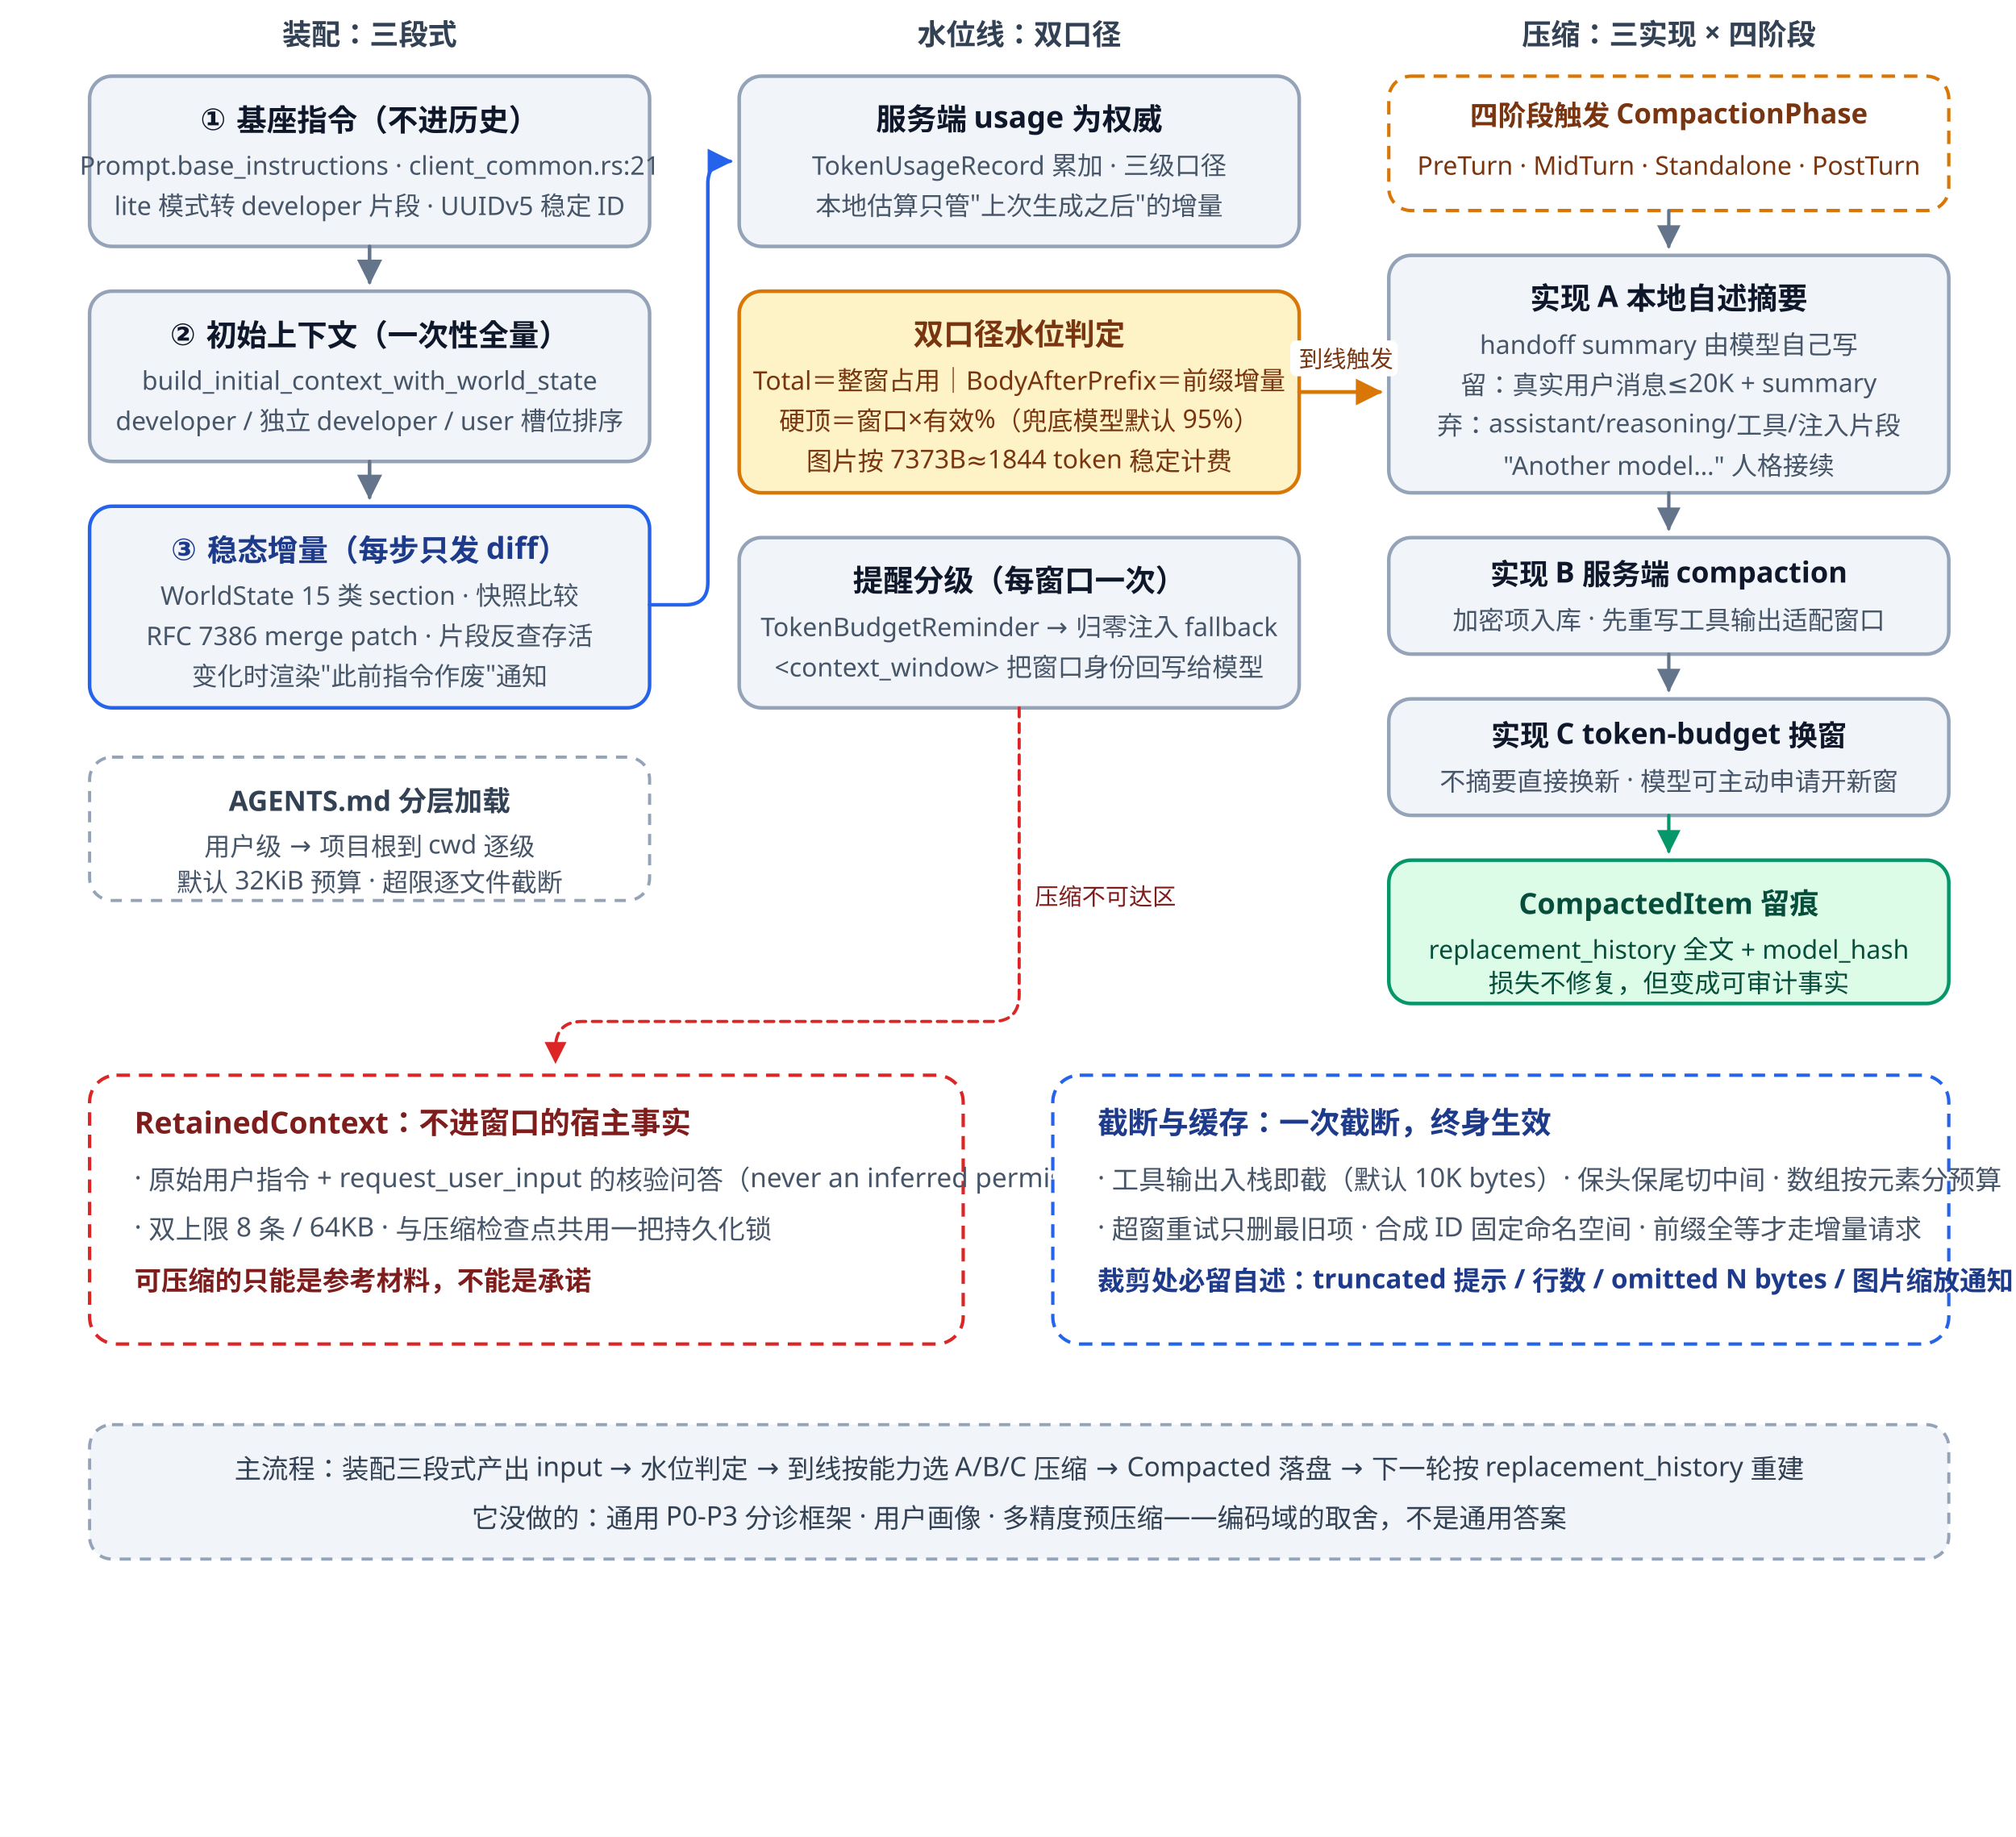
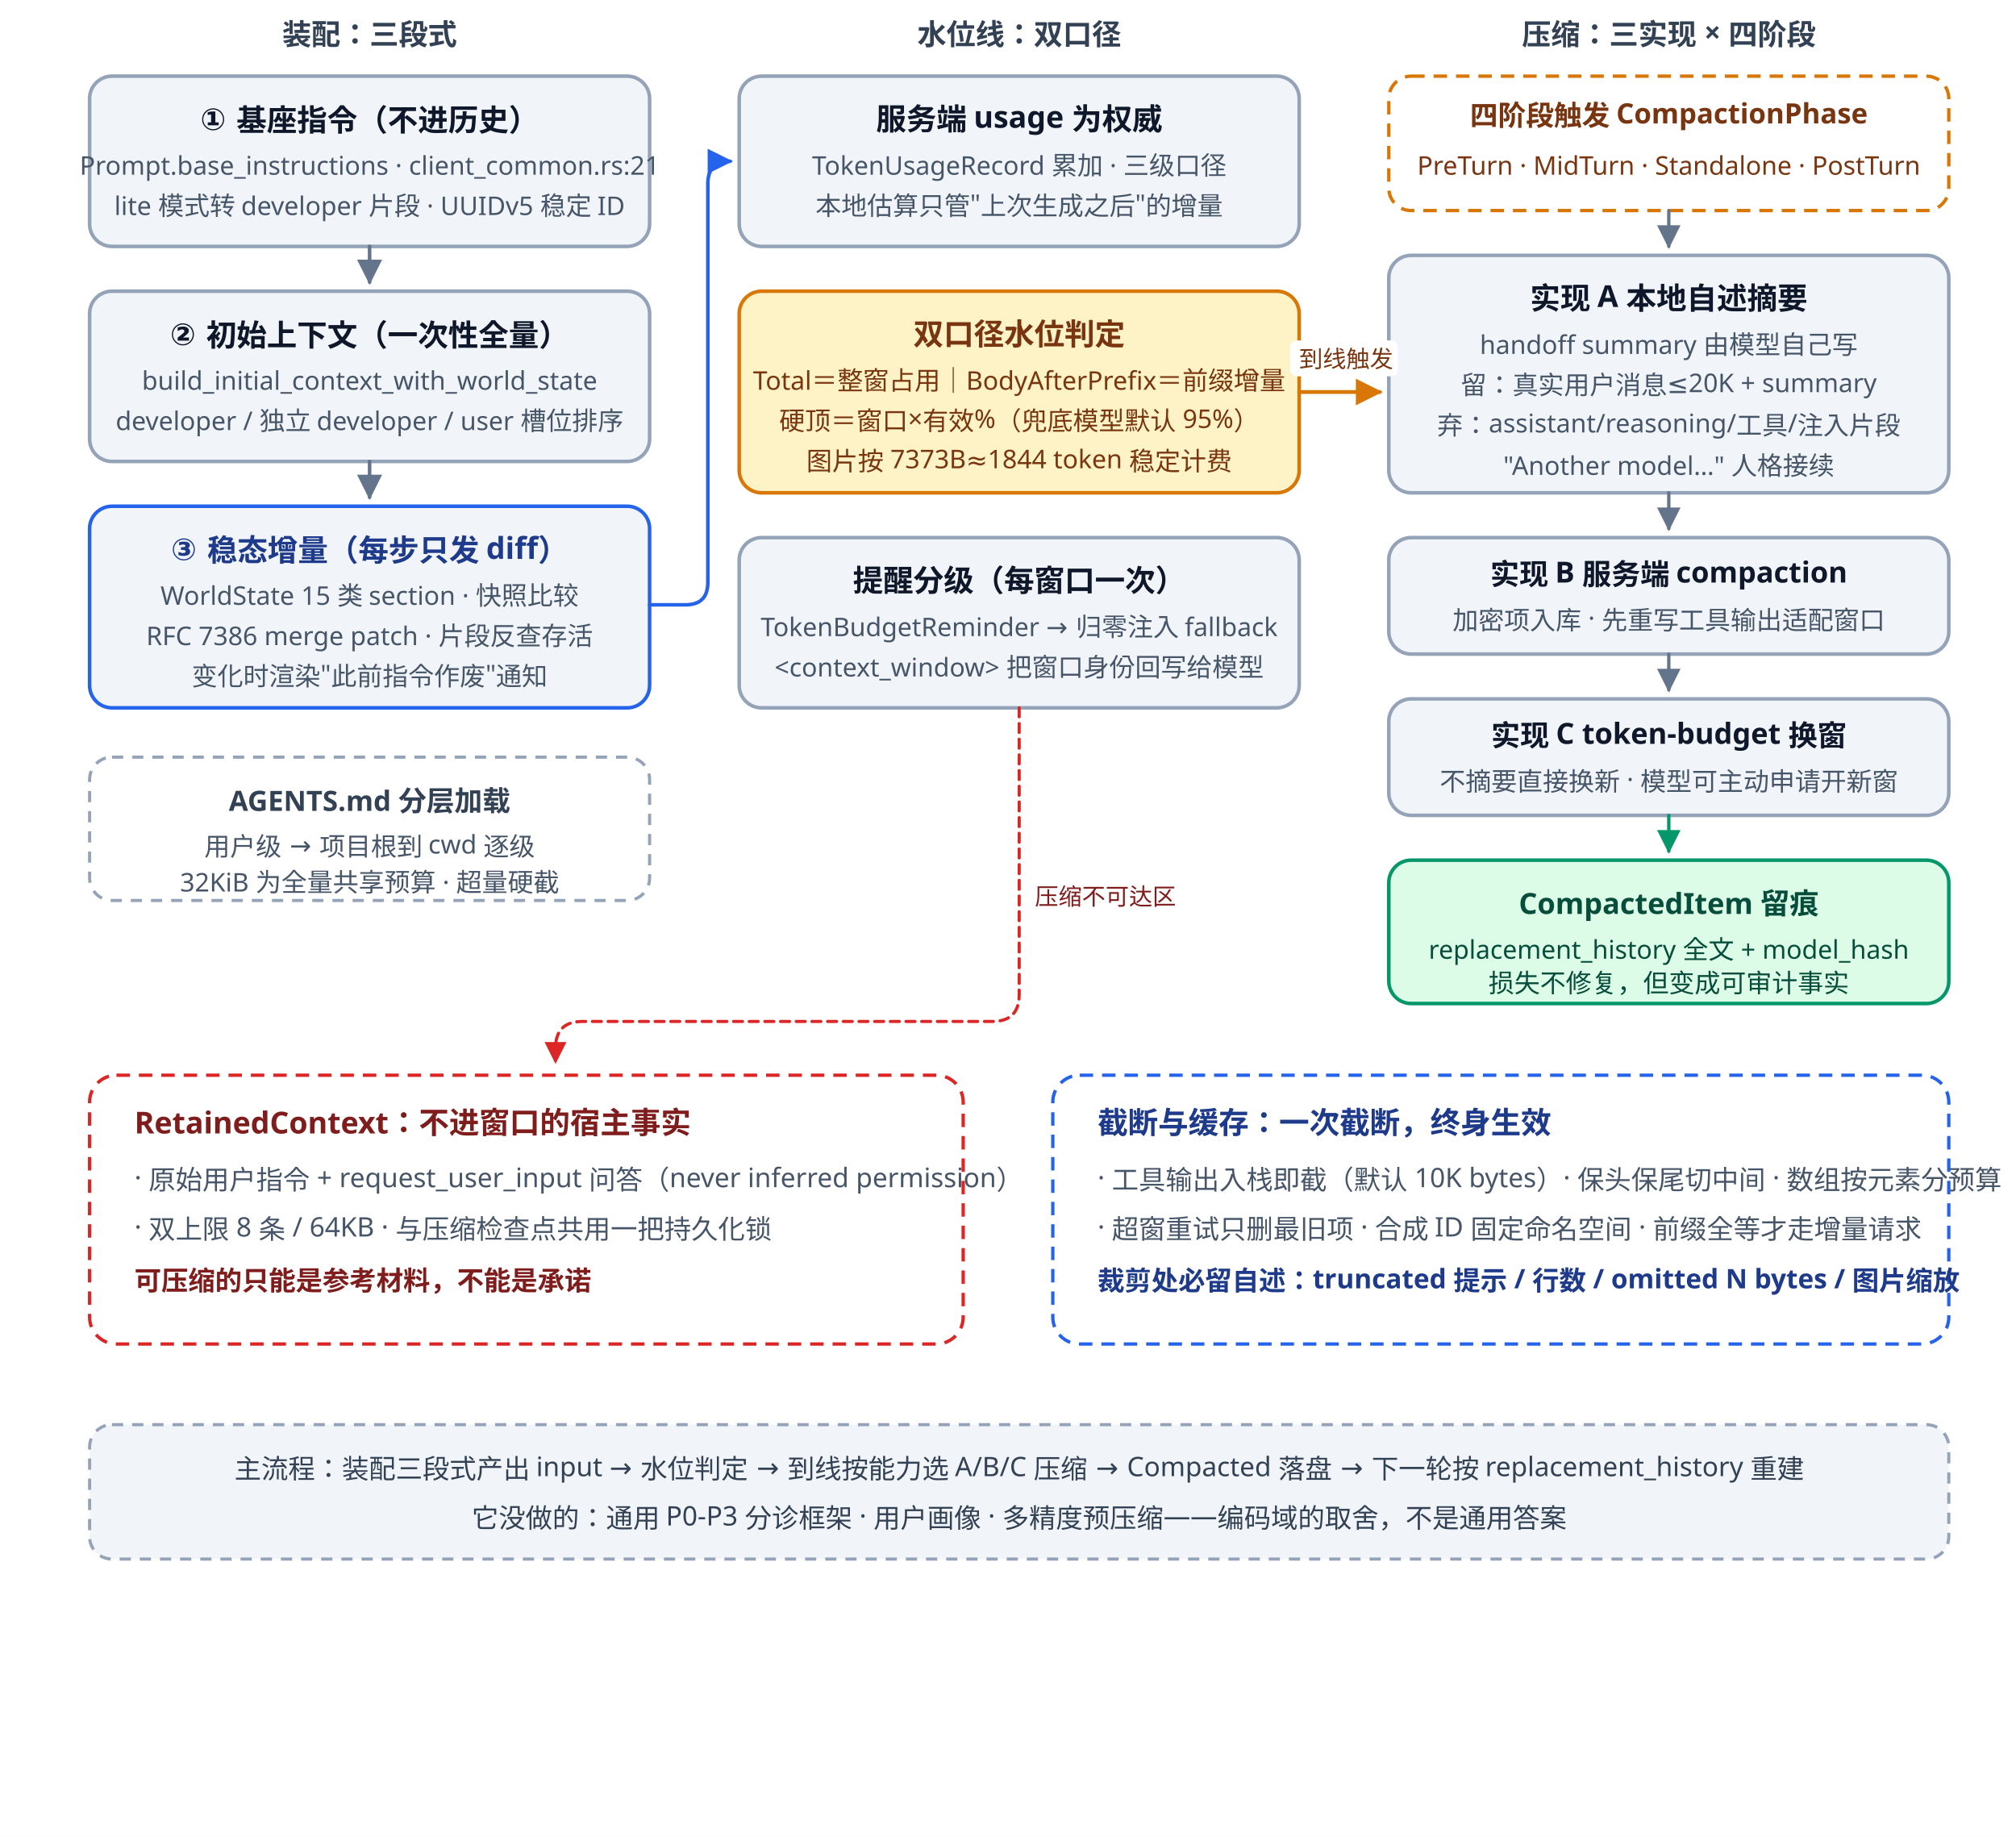
<svg xmlns="http://www.w3.org/2000/svg" width="900" height="820" viewBox="0 0 900 820" role="img" aria-label="Codex 上下文装配、水位线与压缩四阶段">
  <defs>
    <marker id="arrow-neutral" viewBox="0 0 10 10" refX="9" refY="5" markerWidth="7" markerHeight="7" orient="auto-start-reverse">
      <path d="M0,0 L10,5 L0,10 z" fill="#64748B" />
    </marker>
    <marker id="arrow-primary" viewBox="0 0 10 10" refX="9" refY="5" markerWidth="7" markerHeight="7" orient="auto-start-reverse">
      <path d="M0,0 L10,5 L0,10 z" fill="#2563EB" />
    </marker>
    <marker id="arrow-decision" viewBox="0 0 10 10" refX="9" refY="5" markerWidth="7" markerHeight="7" orient="auto-start-reverse">
      <path d="M0,0 L10,5 L0,10 z" fill="#D97706" />
    </marker>
    <marker id="arrow-success" viewBox="0 0 10 10" refX="9" refY="5" markerWidth="7" markerHeight="7" orient="auto-start-reverse">
      <path d="M0,0 L10,5 L0,10 z" fill="#059669" />
    </marker>
    <marker id="arrow-danger" viewBox="0 0 10 10" refX="9" refY="5" markerWidth="7" markerHeight="7" orient="auto-start-reverse">
      <path d="M0,0 L10,5 L0,10 z" fill="#DC2626" />
    </marker>
  </defs>
  <rect x="0" y="0" width="900" height="820" fill="#FFFFFF" />
  <text x="165" y="20" font-family="'PingFang SC','Microsoft YaHei','Hiragino Sans GB',ui-sans-serif,sans-serif" font-size="13" font-weight="600" fill="#334155" text-anchor="middle">装配：三段式</text>
  <text x="455" y="20" font-family="'PingFang SC','Microsoft YaHei','Hiragino Sans GB',ui-sans-serif,sans-serif" font-size="13" font-weight="600" fill="#334155" text-anchor="middle">水位线：双口径</text>
  <text x="745" y="20" font-family="'PingFang SC','Microsoft YaHei','Hiragino Sans GB',ui-sans-serif,sans-serif" font-size="13" font-weight="600" fill="#334155" text-anchor="middle">压缩：三实现 × 四阶段</text>
  <rect x="40" y="34" width="250" height="76" rx="10" fill="#F1F5F9" stroke="#94A3B8" stroke-width="1.6" />
  <text x="165" y="58" font-family="'PingFang SC','Microsoft YaHei','Hiragino Sans GB',ui-sans-serif,sans-serif" font-size="13.5" font-weight="600" fill="#0F172A" text-anchor="middle">① 基座指令（不进历史）</text>
  <text x="165" y="78" font-family="'PingFang SC','Microsoft YaHei','Hiragino Sans GB',ui-sans-serif,sans-serif" font-size="11.5" fill="#475569" text-anchor="middle">Prompt.base_instructions · client_common.rs:21</text>
  <text x="165" y="96" font-family="'PingFang SC','Microsoft YaHei','Hiragino Sans GB',ui-sans-serif,sans-serif" font-size="11.5" fill="#475569" text-anchor="middle">lite 模式转 developer 片段 · UUIDv5 稳定 ID</text>
  <rect x="40" y="130" width="250" height="76" rx="10" fill="#F1F5F9" stroke="#94A3B8" stroke-width="1.6" />
  <text x="165" y="154" font-family="'PingFang SC','Microsoft YaHei','Hiragino Sans GB',ui-sans-serif,sans-serif" font-size="13.5" font-weight="600" fill="#0F172A" text-anchor="middle">② 初始上下文（一次性全量）</text>
  <text x="165" y="174" font-family="'PingFang SC','Microsoft YaHei','Hiragino Sans GB',ui-sans-serif,sans-serif" font-size="11.5" fill="#475569" text-anchor="middle">build_initial_context_with_world_state</text>
  <text x="165" y="192" font-family="'PingFang SC','Microsoft YaHei','Hiragino Sans GB',ui-sans-serif,sans-serif" font-size="11.5" fill="#475569" text-anchor="middle">developer / 独立 developer / user 槽位排序</text>
  <rect x="40" y="226" width="250" height="90" rx="10" fill="#F1F5F9" stroke="#2563EB" stroke-width="1.6" />
  <text x="165" y="250" font-family="'PingFang SC','Microsoft YaHei','Hiragino Sans GB',ui-sans-serif,sans-serif" font-size="13.5" font-weight="600" fill="#1E3A8A" text-anchor="middle">③ 稳态增量（每步只发 diff）</text>
  <text x="165" y="270" font-family="'PingFang SC','Microsoft YaHei','Hiragino Sans GB',ui-sans-serif,sans-serif" font-size="11.5" fill="#475569" text-anchor="middle">WorldState 15 类 section · 快照比较</text>
  <text x="165" y="288" font-family="'PingFang SC','Microsoft YaHei','Hiragino Sans GB',ui-sans-serif,sans-serif" font-size="11.5" fill="#475569" text-anchor="middle">RFC 7386 merge patch · 片段反查存活</text>
  <text x="165" y="306" font-family="'PingFang SC','Microsoft YaHei','Hiragino Sans GB',ui-sans-serif,sans-serif" font-size="11.5" fill="#475569" text-anchor="middle">变化时渲染"此前指令作废"通知</text>
  <rect x="40" y="338" width="250" height="64" rx="10" fill="#FFFFFF" stroke="#94A3B8" stroke-width="1.4" stroke-dasharray="5 4" />
  <text x="165" y="362" font-family="'PingFang SC','Microsoft YaHei','Hiragino Sans GB',ui-sans-serif,sans-serif" font-size="12.5" font-weight="600" fill="#334155" text-anchor="middle">AGENTS.md 分层加载</text>
  <text x="165" y="382" font-family="'PingFang SC','Microsoft YaHei','Hiragino Sans GB',ui-sans-serif,sans-serif" font-size="11.5" fill="#475569" text-anchor="middle">用户级 → 项目根到 cwd 逐级</text>
-   <text x="165" y="398" font-family="'PingFang SC','Microsoft YaHei','Hiragino Sans GB',ui-sans-serif,sans-serif" font-size="11.5" fill="#475569" text-anchor="middle">默认 32KiB 预算 · 超限逐文件截断</text>
+   <text x="165" y="398" font-family="'PingFang SC','Microsoft YaHei','Hiragino Sans GB',ui-sans-serif,sans-serif" font-size="11.5" fill="#475569" text-anchor="middle">32KiB 为全量共享预算 · 超量硬截</text>
  <rect x="330" y="34" width="250" height="76" rx="10" fill="#F1F5F9" stroke="#94A3B8" stroke-width="1.6" />
  <text x="455" y="58" font-family="'PingFang SC','Microsoft YaHei','Hiragino Sans GB',ui-sans-serif,sans-serif" font-size="13.5" font-weight="600" fill="#0F172A" text-anchor="middle">服务端 usage 为权威</text>
  <text x="455" y="78" font-family="'PingFang SC','Microsoft YaHei','Hiragino Sans GB',ui-sans-serif,sans-serif" font-size="11.5" fill="#475569" text-anchor="middle">TokenUsageRecord 累加 · 三级口径</text>
  <text x="455" y="96" font-family="'PingFang SC','Microsoft YaHei','Hiragino Sans GB',ui-sans-serif,sans-serif" font-size="11.5" fill="#475569" text-anchor="middle">本地估算只管"上次生成之后"的增量</text>
  <rect x="330" y="130" width="250" height="90" rx="10" fill="#FEF3C7" stroke="#D97706" stroke-width="1.6" />
  <text x="455" y="154" font-family="'PingFang SC','Microsoft YaHei','Hiragino Sans GB',ui-sans-serif,sans-serif" font-size="13.5" font-weight="600" fill="#78350F" text-anchor="middle">双口径水位判定</text>
  <text x="455" y="174" font-family="'PingFang SC','Microsoft YaHei','Hiragino Sans GB',ui-sans-serif,sans-serif" font-size="11.5" fill="#78350F" text-anchor="middle">Total＝整窗占用｜BodyAfterPrefix＝前缀增量</text>
  <text x="455" y="192" font-family="'PingFang SC','Microsoft YaHei','Hiragino Sans GB',ui-sans-serif,sans-serif" font-size="11.5" fill="#78350F" text-anchor="middle">硬顶＝窗口×有效%（兜底模型默认 95%）</text>
  <text x="455" y="210" font-family="'PingFang SC','Microsoft YaHei','Hiragino Sans GB',ui-sans-serif,sans-serif" font-size="11.5" fill="#78350F" text-anchor="middle">图片按 7373B≈1844 token 稳定计费</text>
  <rect x="330" y="240" width="250" height="76" rx="10" fill="#F1F5F9" stroke="#94A3B8" stroke-width="1.6" />
  <text x="455" y="264" font-family="'PingFang SC','Microsoft YaHei','Hiragino Sans GB',ui-sans-serif,sans-serif" font-size="13.5" font-weight="600" fill="#0F172A" text-anchor="middle">提醒分级（每窗口一次）</text>
  <text x="455" y="284" font-family="'PingFang SC','Microsoft YaHei','Hiragino Sans GB',ui-sans-serif,sans-serif" font-size="11.5" fill="#475569" text-anchor="middle">TokenBudgetReminder → 归零注入 fallback</text>
  <text x="455" y="302" font-family="'PingFang SC','Microsoft YaHei','Hiragino Sans GB',ui-sans-serif,sans-serif" font-size="11.5" fill="#475569" text-anchor="middle">&lt;context_window&gt; 把窗口身份回写给模型</text>
  <rect x="620" y="34" width="250" height="60" rx="10" fill="#FFFFFF" stroke="#D97706" stroke-width="1.5" stroke-dasharray="6 4" />
  <text x="745" y="56" font-family="'PingFang SC','Microsoft YaHei','Hiragino Sans GB',ui-sans-serif,sans-serif" font-size="12.5" font-weight="600" fill="#78350F" text-anchor="middle">四阶段触发 CompactionPhase</text>
  <text x="745" y="78" font-family="'PingFang SC','Microsoft YaHei','Hiragino Sans GB',ui-sans-serif,sans-serif" font-size="11.5" fill="#78350F" text-anchor="middle">PreTurn · MidTurn · Standalone · PostTurn</text>
  <rect x="620" y="114" width="250" height="106" rx="10" fill="#F1F5F9" stroke="#94A3B8" stroke-width="1.6" />
  <text x="745" y="138" font-family="'PingFang SC','Microsoft YaHei','Hiragino Sans GB',ui-sans-serif,sans-serif" font-size="13.5" font-weight="600" fill="#0F172A" text-anchor="middle">实现 A 本地自述摘要</text>
  <text x="745" y="158" font-family="'PingFang SC','Microsoft YaHei','Hiragino Sans GB',ui-sans-serif,sans-serif" font-size="11.5" fill="#475569" text-anchor="middle">handoff summary 由模型自己写</text>
  <text x="745" y="176" font-family="'PingFang SC','Microsoft YaHei','Hiragino Sans GB',ui-sans-serif,sans-serif" font-size="11.5" fill="#475569" text-anchor="middle">留：真实用户消息≤20K + summary</text>
  <text x="745" y="194" font-family="'PingFang SC','Microsoft YaHei','Hiragino Sans GB',ui-sans-serif,sans-serif" font-size="11.5" fill="#475569" text-anchor="middle">弃：assistant/reasoning/工具/注入片段</text>
  <text x="745" y="212" font-family="'PingFang SC','Microsoft YaHei','Hiragino Sans GB',ui-sans-serif,sans-serif" font-size="11.5" fill="#475569" text-anchor="middle">"Another model…" 人格接续</text>
  <rect x="620" y="240" width="250" height="52" rx="10" fill="#F1F5F9" stroke="#94A3B8" stroke-width="1.6" />
  <text x="745" y="261" font-family="'PingFang SC','Microsoft YaHei','Hiragino Sans GB',ui-sans-serif,sans-serif" font-size="13" font-weight="600" fill="#0F172A" text-anchor="middle">实现 B 服务端 compaction</text>
  <text x="745" y="281" font-family="'PingFang SC','Microsoft YaHei','Hiragino Sans GB',ui-sans-serif,sans-serif" font-size="11.5" fill="#475569" text-anchor="middle">加密项入库 · 先重写工具输出适配窗口</text>
  <rect x="620" y="312" width="250" height="52" rx="10" fill="#F1F5F9" stroke="#94A3B8" stroke-width="1.6" />
  <text x="745" y="333" font-family="'PingFang SC','Microsoft YaHei','Hiragino Sans GB',ui-sans-serif,sans-serif" font-size="13" font-weight="600" fill="#0F172A" text-anchor="middle">实现 C token-budget 换窗</text>
  <text x="745" y="353" font-family="'PingFang SC','Microsoft YaHei','Hiragino Sans GB',ui-sans-serif,sans-serif" font-size="11.5" fill="#475569" text-anchor="middle">不摘要直接换新 · 模型可主动申请开新窗</text>
  <rect x="620" y="384" width="250" height="64" rx="10" fill="#DCFCE7" stroke="#059669" stroke-width="1.6" />
  <text x="745" y="408" font-family="'PingFang SC','Microsoft YaHei','Hiragino Sans GB',ui-sans-serif,sans-serif" font-size="13" font-weight="600" fill="#064E3B" text-anchor="middle">CompactedItem 留痕</text>
  <text x="745" y="428" font-family="'PingFang SC','Microsoft YaHei','Hiragino Sans GB',ui-sans-serif,sans-serif" font-size="11.5" fill="#064E3B" text-anchor="middle">replacement_history 全文 + model_hash</text>
  <text x="745" y="443" font-family="'PingFang SC','Microsoft YaHei','Hiragino Sans GB',ui-sans-serif,sans-serif" font-size="11.5" fill="#064E3B" text-anchor="middle">损失不修复，但变成可审计事实</text>
  <rect x="40" y="480" width="390" height="120" rx="12" fill="#FFFFFF" stroke="#DC2626" stroke-width="1.5" stroke-dasharray="6 4" />
  <text x="60" y="506" font-family="'PingFang SC','Microsoft YaHei','Hiragino Sans GB',ui-sans-serif,sans-serif" font-size="13.5" font-weight="600" fill="#7F1D1D" text-anchor="start">RetainedContext：不进窗口的宿主事实</text>
-   <text x="60" y="530" font-family="'PingFang SC','Microsoft YaHei','Hiragino Sans GB',ui-sans-serif,sans-serif" font-size="12" fill="#475569" text-anchor="start">· 原始用户指令 + request_user_input 的核验问答（never an inferred permission）</text>
+   <text x="60" y="530" font-family="'PingFang SC','Microsoft YaHei','Hiragino Sans GB',ui-sans-serif,sans-serif" font-size="12" fill="#475569" text-anchor="start">· 原始用户指令 + request_user_input 问答（never inferred permission）</text>
  <text x="60" y="552" font-family="'PingFang SC','Microsoft YaHei','Hiragino Sans GB',ui-sans-serif,sans-serif" font-size="12" fill="#475569" text-anchor="start">· 双上限 8 条 / 64KB · 与压缩检查点共用一把持久化锁</text>
  <text x="60" y="576" font-family="'PingFang SC','Microsoft YaHei','Hiragino Sans GB',ui-sans-serif,sans-serif" font-size="12" font-weight="600" fill="#7F1D1D" text-anchor="start">可压缩的只能是参考材料，不能是承诺</text>
  <rect x="470" y="480" width="400" height="120" rx="12" fill="#FFFFFF" stroke="#2563EB" stroke-width="1.5" stroke-dasharray="6 4" />
  <text x="490" y="506" font-family="'PingFang SC','Microsoft YaHei','Hiragino Sans GB',ui-sans-serif,sans-serif" font-size="13.5" font-weight="600" fill="#1E3A8A" text-anchor="start">截断与缓存：一次截断，终身生效</text>
  <text x="490" y="530" font-family="'PingFang SC','Microsoft YaHei','Hiragino Sans GB',ui-sans-serif,sans-serif" font-size="12" fill="#475569" text-anchor="start">· 工具输出入栈即截（默认 10K bytes）· 保头保尾切中间 · 数组按元素分预算</text>
  <text x="490" y="552" font-family="'PingFang SC','Microsoft YaHei','Hiragino Sans GB',ui-sans-serif,sans-serif" font-size="12" fill="#475569" text-anchor="start">· 超窗重试只删最旧项 · 合成 ID 固定命名空间 · 前缀全等才走增量请求</text>
-   <text x="490" y="576" font-family="'PingFang SC','Microsoft YaHei','Hiragino Sans GB',ui-sans-serif,sans-serif" font-size="12" font-weight="600" fill="#1E3A8A" text-anchor="start">裁剪处必留自述：truncated 提示 / 行数 / omitted N bytes / 图片缩放通知</text>
+   <text x="490" y="576" font-family="'PingFang SC','Microsoft YaHei','Hiragino Sans GB',ui-sans-serif,sans-serif" font-size="12" font-weight="600" fill="#1E3A8A" text-anchor="start">裁剪处必留自述：truncated 提示 / 行数 / omitted N bytes / 图片缩放</text>
  <rect x="40" y="636" width="830" height="60" rx="10" fill="#F1F5F9" stroke="#94A3B8" stroke-width="1.4" stroke-dasharray="5 4" />
  <text x="455" y="660" font-family="'PingFang SC','Microsoft YaHei','Hiragino Sans GB',ui-sans-serif,sans-serif" font-size="12" fill="#334155" text-anchor="middle">主流程：装配三段式产出 input → 水位判定 → 到线按能力选 A/B/C 压缩 → Compacted 落盘 → 下一轮按 replacement_history 重建</text>
  <text x="455" y="682" font-family="'PingFang SC','Microsoft YaHei','Hiragino Sans GB',ui-sans-serif,sans-serif" font-size="12" fill="#334155" text-anchor="middle">它没做的：通用 P0-P3 分诊框架 · 用户画像 · 多精度预压缩——编码域的取舍，不是通用答案</text>
  <path d="M165,110 L165,126" fill="none" stroke-linecap="round" stroke-linejoin="round" stroke="#64748B" stroke-width="1.6" marker-end="url(#arrow-neutral)" />
  <path d="M165,206 L165,222" fill="none" stroke-linecap="round" stroke-linejoin="round" stroke="#64748B" stroke-width="1.6" marker-end="url(#arrow-neutral)" />
  <path d="M290,270 L306,270 Q316,270 316,260 L316,82 Q316,72 326,72" fill="none" stroke-linecap="round" stroke-linejoin="round" stroke="#2563EB" stroke-width="1.6" marker-end="url(#arrow-primary)" />
  <path d="M580,175 L616,175" fill="none" stroke-linecap="round" stroke-linejoin="round" stroke="#D97706" stroke-width="1.7" marker-end="url(#arrow-decision)" />
  <rect x="576" y="152" width="48" height="16" rx="3" fill="#FFFFFF" stroke="none" />
  <text x="580" y="164" font-family="'PingFang SC','Microsoft YaHei','Hiragino Sans GB',ui-sans-serif,sans-serif" font-size="10.5" fill="#78350F" text-anchor="start">到线触发</text>
  <path d="M745,94 L745,110" fill="none" stroke-linecap="round" stroke-linejoin="round" stroke="#64748B" stroke-width="1.5" marker-end="url(#arrow-neutral)" />
  <path d="M745,220 L745,236" fill="none" stroke-linecap="round" stroke-linejoin="round" stroke="#64748B" stroke-width="1.5" marker-end="url(#arrow-neutral)" />
  <path d="M745,292 L745,308" fill="none" stroke-linecap="round" stroke-linejoin="round" stroke="#64748B" stroke-width="1.5" marker-end="url(#arrow-neutral)" />
  <path d="M745,364 L745,380" fill="none" stroke-linecap="round" stroke-linejoin="round" stroke="#059669" stroke-width="1.5" marker-end="url(#arrow-success)" />
  <path d="M455,316 L455,444 Q455,456 443,456 L260,456 Q248,456 248,468 L248,474" fill="none" stroke-linecap="round" stroke-linejoin="round" stroke="#DC2626" stroke-width="1.4" stroke-dasharray="4 3" marker-end="url(#arrow-danger)" />
  <text x="462" y="404" font-family="'PingFang SC','Microsoft YaHei','Hiragino Sans GB',ui-sans-serif,sans-serif" font-size="10.5" fill="#7F1D1D" text-anchor="start">压缩不可达区</text>
</svg>
